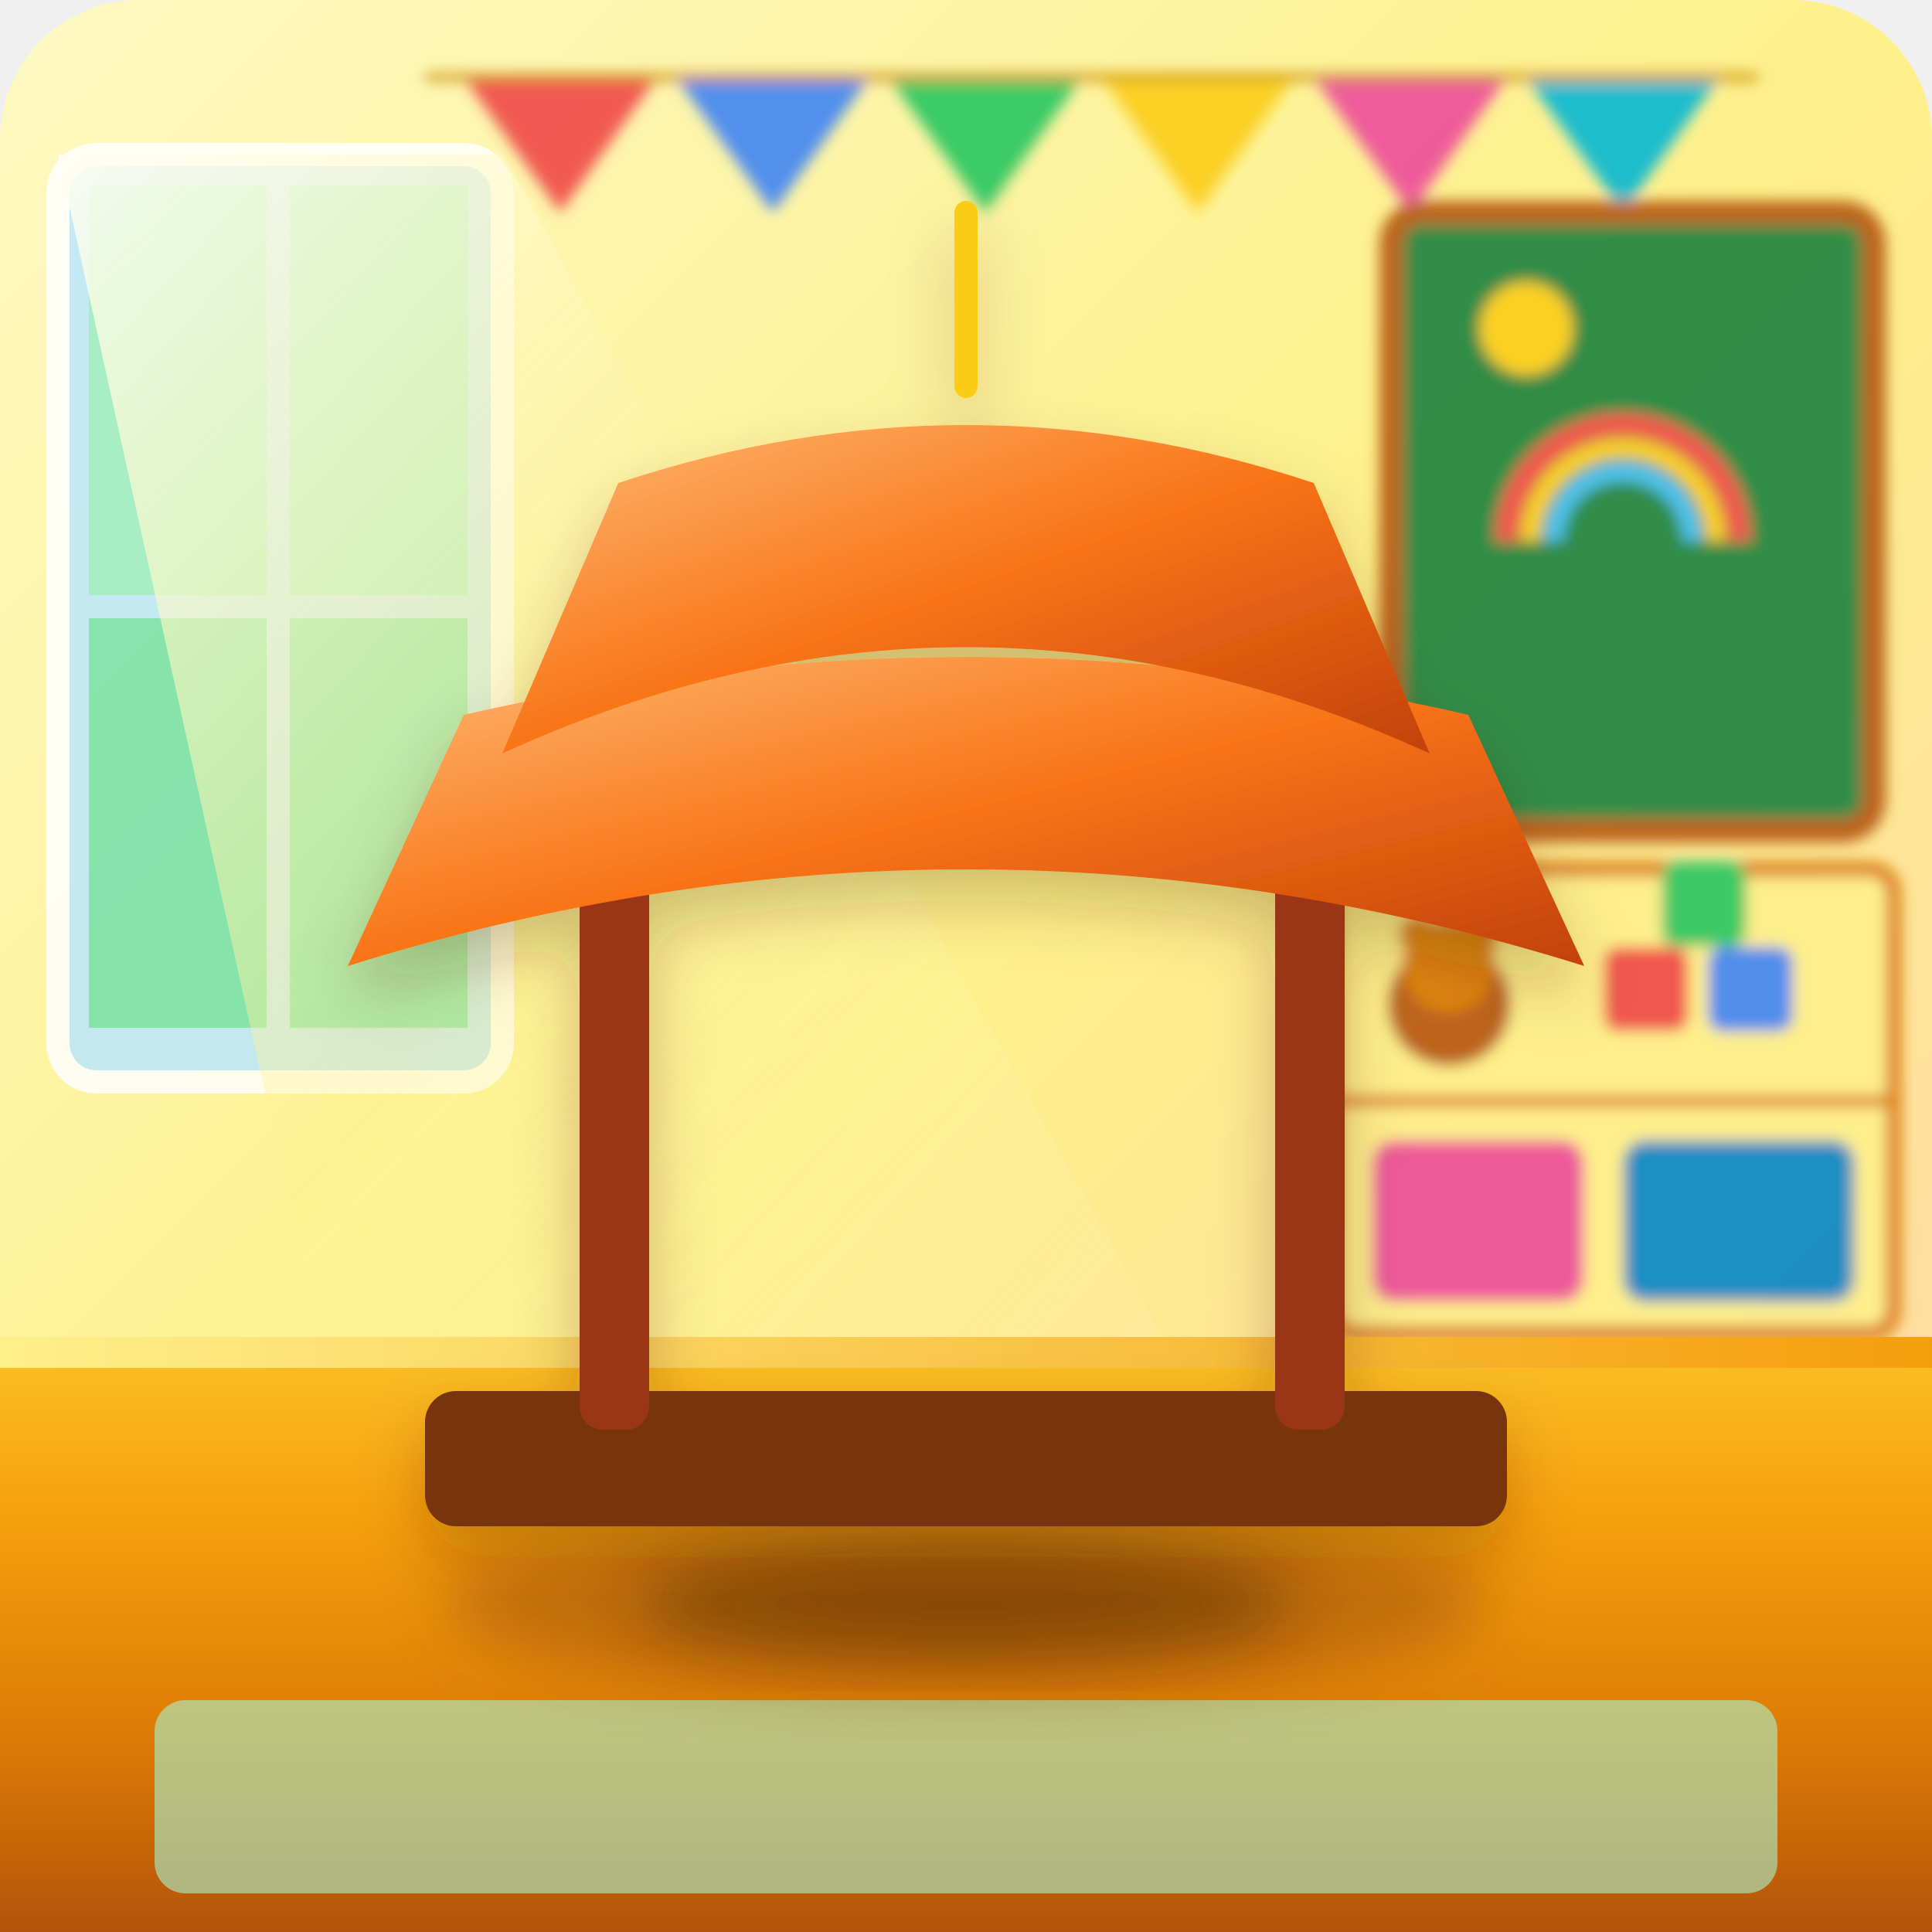
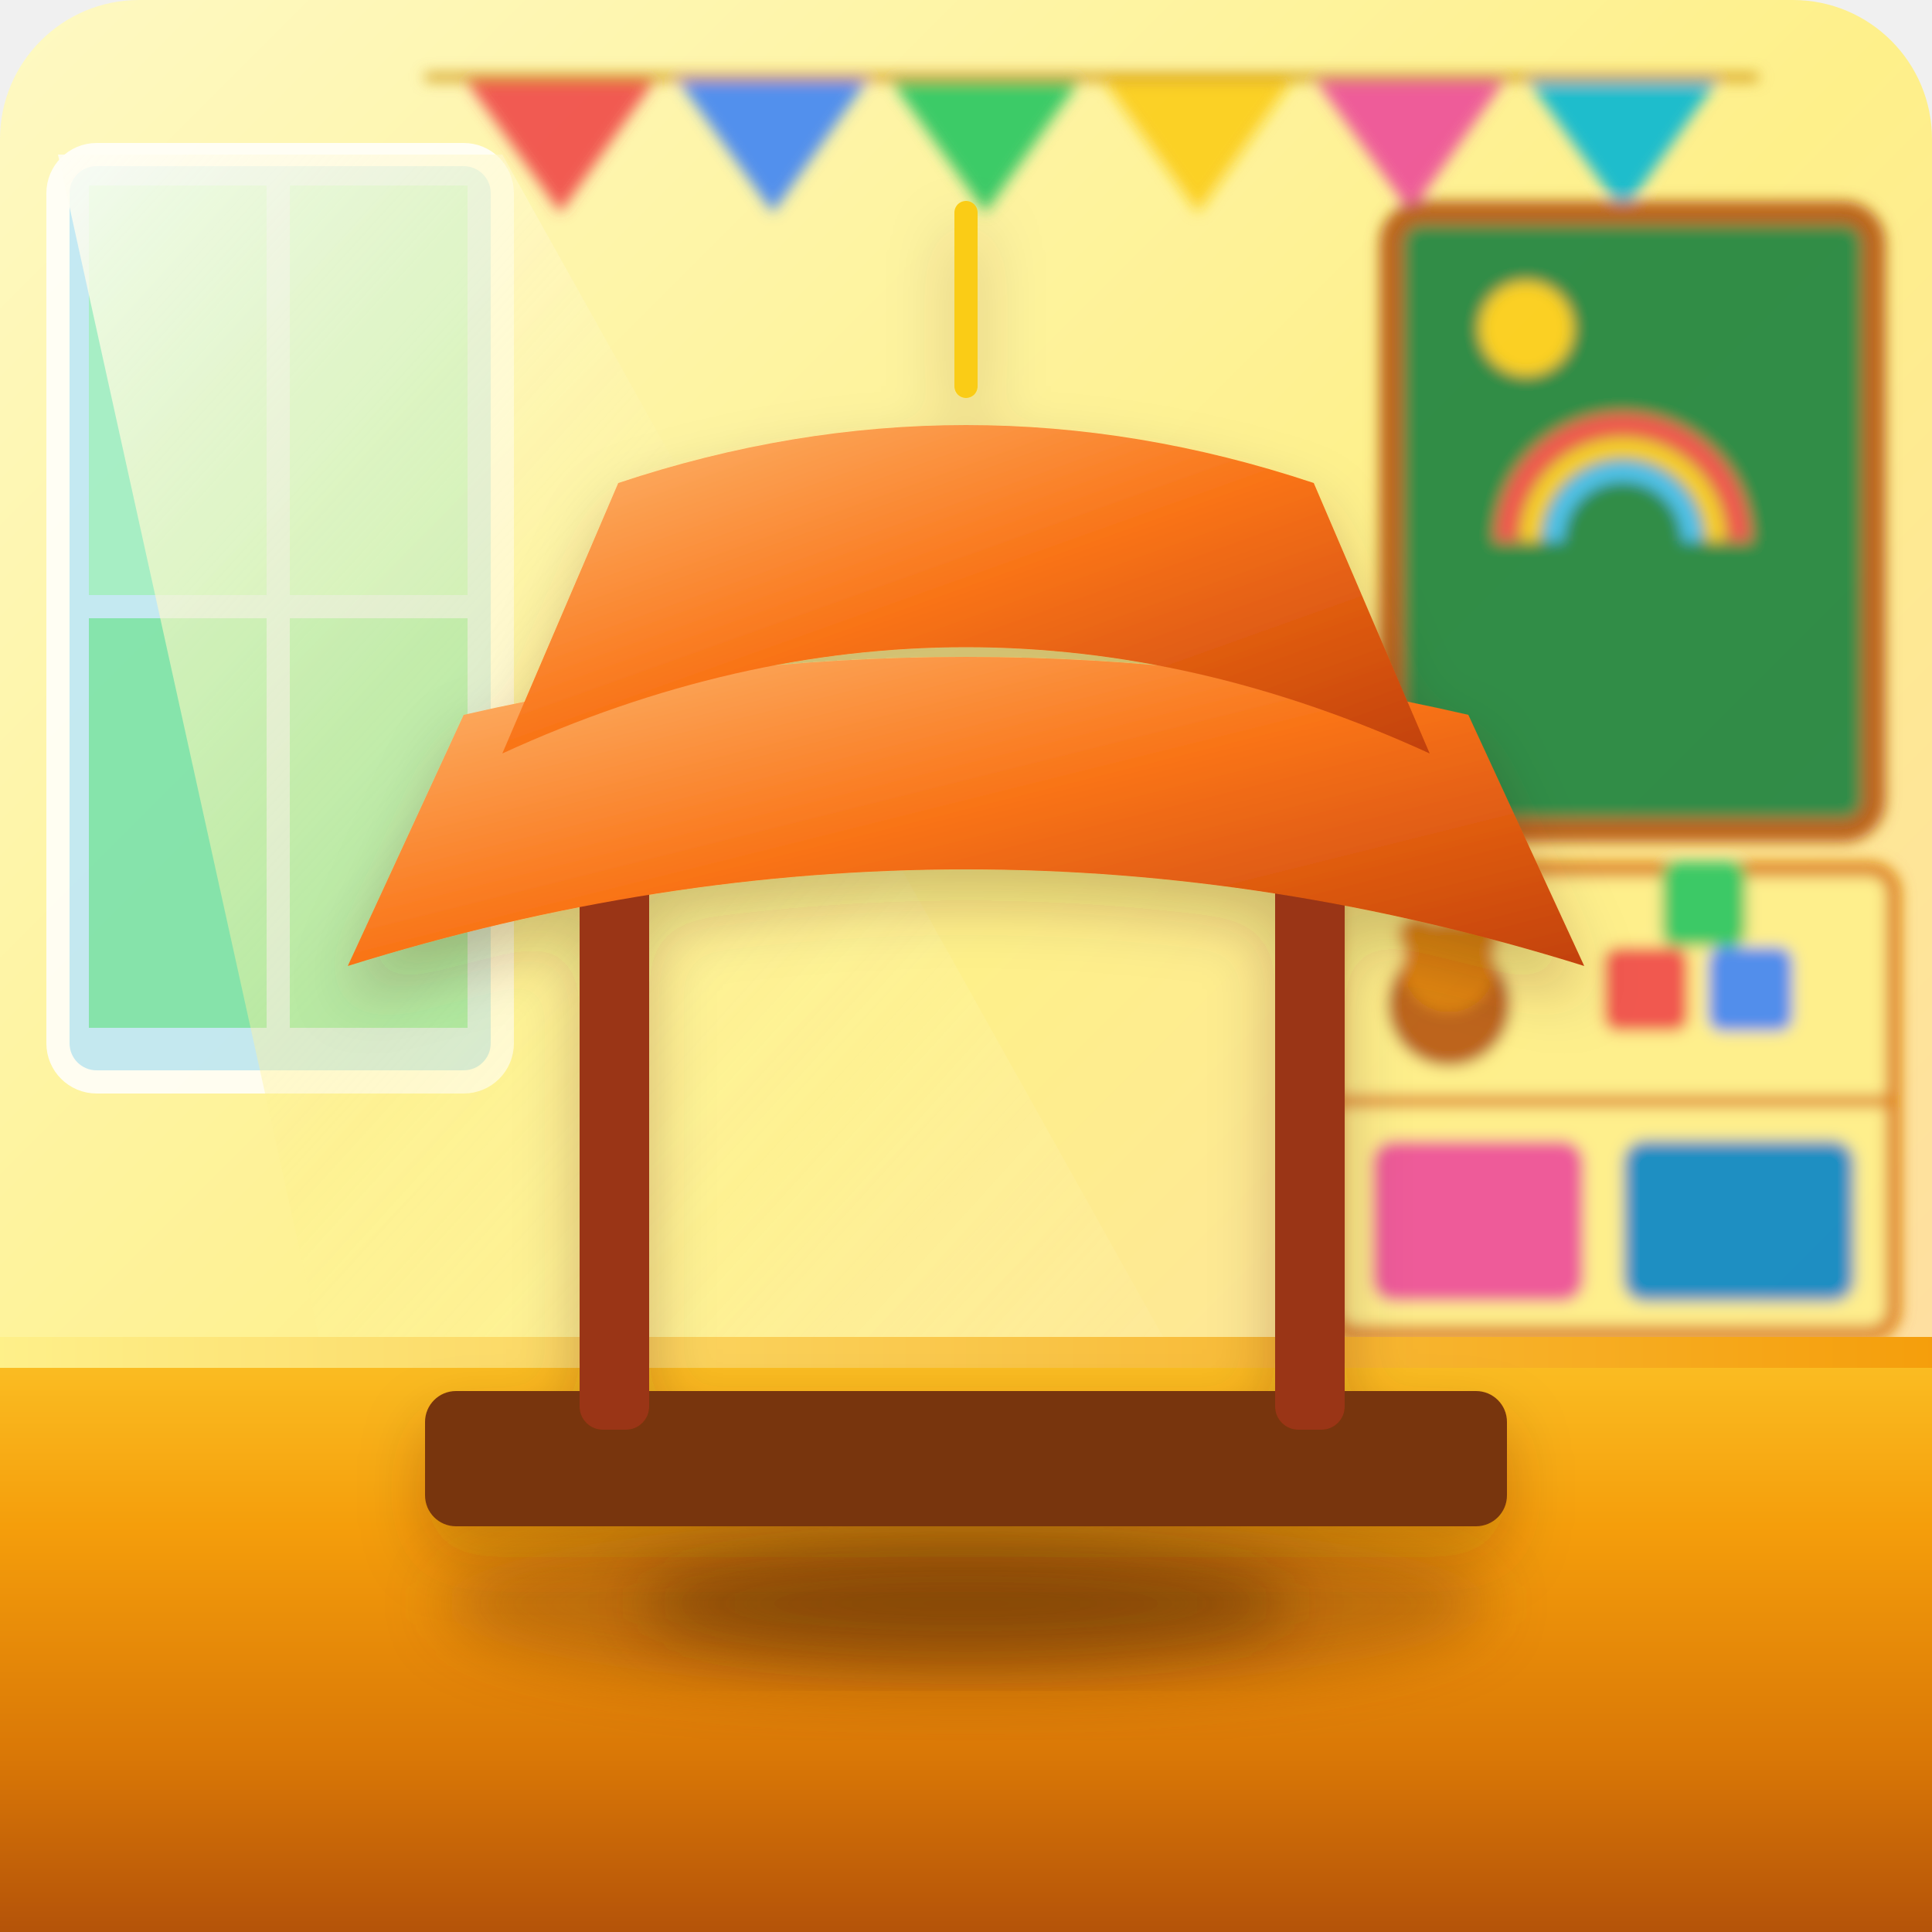
<svg xmlns="http://www.w3.org/2000/svg" viewBox="0 0 500 500" width="100%" height="100%">
  <defs>
    <linearGradient id="roomWall" x1="0%" y1="0%" x2="100%" y2="100%">
      <stop offset="0%" stop-color="#fef9c3" />
      <stop offset="50%" stop-color="#fef08a" />
      <stop offset="100%" stop-color="#fed7aa" />
    </linearGradient>
    <linearGradient id="sunBeam" x1="0%" y1="0%" x2="100%" y2="100%">
      <stop offset="0%" stop-color="#ffffff" stop-opacity="0.85" />
      <stop offset="50%" stop-color="#fef08a" stop-opacity="0.35" />
      <stop offset="100%" stop-color="#ffffff" stop-opacity="0" />
    </linearGradient>
    <linearGradient id="oakTable" x1="0%" y1="0%" x2="0%" y2="100%">
      <stop offset="0%" stop-color="#fbbf24" />
      <stop offset="30%" stop-color="#f59e0b" />
      <stop offset="70%" stop-color="#d97706" />
      <stop offset="100%" stop-color="#b45309" />
    </linearGradient>
    <linearGradient id="tableBevel" x1="0%" y1="0%" x2="100%" y2="0%">
      <stop offset="0%" stop-color="#fef08a" />
      <stop offset="100%" stop-color="#f59e0b" />
    </linearGradient>
    <filter id="bgBlur" x="-10%" y="-10%" width="120%" height="120%">
      <feGaussianBlur stdDeviation="1.8" />
    </filter>
    <filter id="tableShadow" x="-30%" y="-30%" width="160%" height="160%">
      <feGaussianBlur stdDeviation="8" />
    </filter>
    <filter id="charDepth" x="-20%" y="-20%" width="140%" height="140%">
      <feDropShadow dx="0" dy="8" stdDeviation="8" flood-color="#451a03" flood-opacity="0.25" />
    </filter>
    <radialGradient id="pixarEye" cx="30%" cy="30%" r="70%">
      <stop offset="0%" stop-color="#334155" />
      <stop offset="65%" stop-color="#0f172a" />
      <stop offset="100%" stop-color="#020617" />
    </radialGradient>
    <linearGradient id="roofOrange2" x1="0%" y1="0%" x2="100%" y2="100%">
      <stop offset="0%" stop-color="#fdba74" />
      <stop offset="50%" stop-color="#f97316" />
      <stop offset="100%" stop-color="#c2410c" />
    </linearGradient>
  </defs>
  <rect width="500" height="500" rx="36" fill="url(#roomWall)" />
  <g opacity="0.85">
    <rect x="15" y="40" width="115" height="240" rx="10" fill="#bae6fd" stroke="#ffffff" stroke-width="6" />
    <rect x="23" y="48" width="46" height="106" fill="#86efac" opacity="0.65" />
    <rect x="75" y="48" width="46" height="106" fill="#86efac" opacity="0.65" />
    <rect x="23" y="160" width="46" height="106" fill="#4ade80" opacity="0.65" />
    <rect x="75" y="160" width="46" height="106" fill="#4ade80" opacity="0.65" />
    <polygon points="15,40 130,40 320,380 90,380" fill="url(#sunBeam)" />
  </g>
  <g filter="url(#bgBlur)" opacity="0.88">
    <polygon points="120,20 145,55 170,20" fill="#ef4444" />
    <polygon points="175,20 200,55 225,20" fill="#3b82f6" />
    <polygon points="230,20 255,55 280,20" fill="#22c55e" />
    <polygon points="285,20 310,55 335,20" fill="#facc15" />
    <polygon points="340,20 365,55 390,20" fill="#ec4899" />
    <polygon points="395,20 420,55 445,20" fill="#06b6d4" />
    <line x1="110" y1="20" x2="455" y2="20" stroke="#ca8a04" stroke-width="2" />
    <rect x="360" y="55" width="125" height="160" rx="8" fill="#15803d" stroke="#b45309" stroke-width="6" />
    <path d="M 390 140 A 30 30 0 0 1 450 140" fill="none" stroke="#ef4444" stroke-width="6" />
    <path d="M 396 140 A 24 24 0 0 1 444 140" fill="none" stroke="#facc15" stroke-width="5" />
    <path d="M 402 140 A 18 18 0 0 1 438 140" fill="none" stroke="#38bdf8" stroke-width="5" />
    <circle cx="395" cy="85" r="12" fill="#facc15" />
    <rect x="345" y="225" width="145" height="120" rx="6" fill="#fef08a" stroke="#d97706" stroke-width="4" />
    <line x1="345" y1="285" x2="490" y2="285" stroke="#d97706" stroke-width="3" />
    <circle cx="375" cy="260" r="16" fill="#b45309" />
    <circle cx="375" cy="250" r="12" fill="#d97706" />
    <circle cx="367" cy="242" r="5" fill="#d97706" />
    <circle cx="383" cy="242" r="5" fill="#d97706" />
    <rect x="415" y="245" width="22" height="22" rx="4" fill="#ef4444" />
    <rect x="442" y="245" width="22" height="22" rx="4" fill="#3b82f6" />
    <rect x="430" y="223" width="22" height="22" rx="4" fill="#22c55e" />
    <rect x="355" y="295" width="55" height="42" rx="6" fill="#ec4899" />
    <rect x="420" y="295" width="60" height="42" rx="6" fill="#0284c7" />
  </g>
  <path d="M 0 350 L 500 350 L 500 500 L 0 500 Z" fill="url(#oakTable)" />
  <rect x="0" y="346" width="500" height="8" fill="url(#tableBevel)" />
-   <rect x="40" y="440" width="420" height="50" rx="8" fill="#a7f3d0" opacity="0.6" />
  <ellipse cx="250" cy="415" rx="135" ry="22" fill="#78350f" opacity="0.38" filter="url(#tableShadow)" />
  <ellipse cx="250" cy="415" rx="85" ry="14" fill="#451a03" opacity="0.45" filter="url(#tableShadow)" />
  <g filter="url(#charDepth)">
    <rect x="110" y="360" width="280" height="35" rx="8" fill="#78350f" />
    <rect x="150" y="220" width="18" height="150" rx="6" fill="#9a3412" />
    <rect x="330" y="220" width="18" height="150" rx="6" fill="#9a3412" />
    <path d="M 90 250 Q 250 200 410 250 L 380 185 Q 250 155 120 185 Z" fill="url(#roofOrange2)" />
    <path d="M 130 195 Q 250 140 370 195 L 340 125 Q 250 95 160 125 Z" fill="url(#roofOrange2)" />
    <path d="M 250 100 L 250 55" stroke="#facc15" stroke-width="6" stroke-linecap="round" />
  </g>
</svg>
